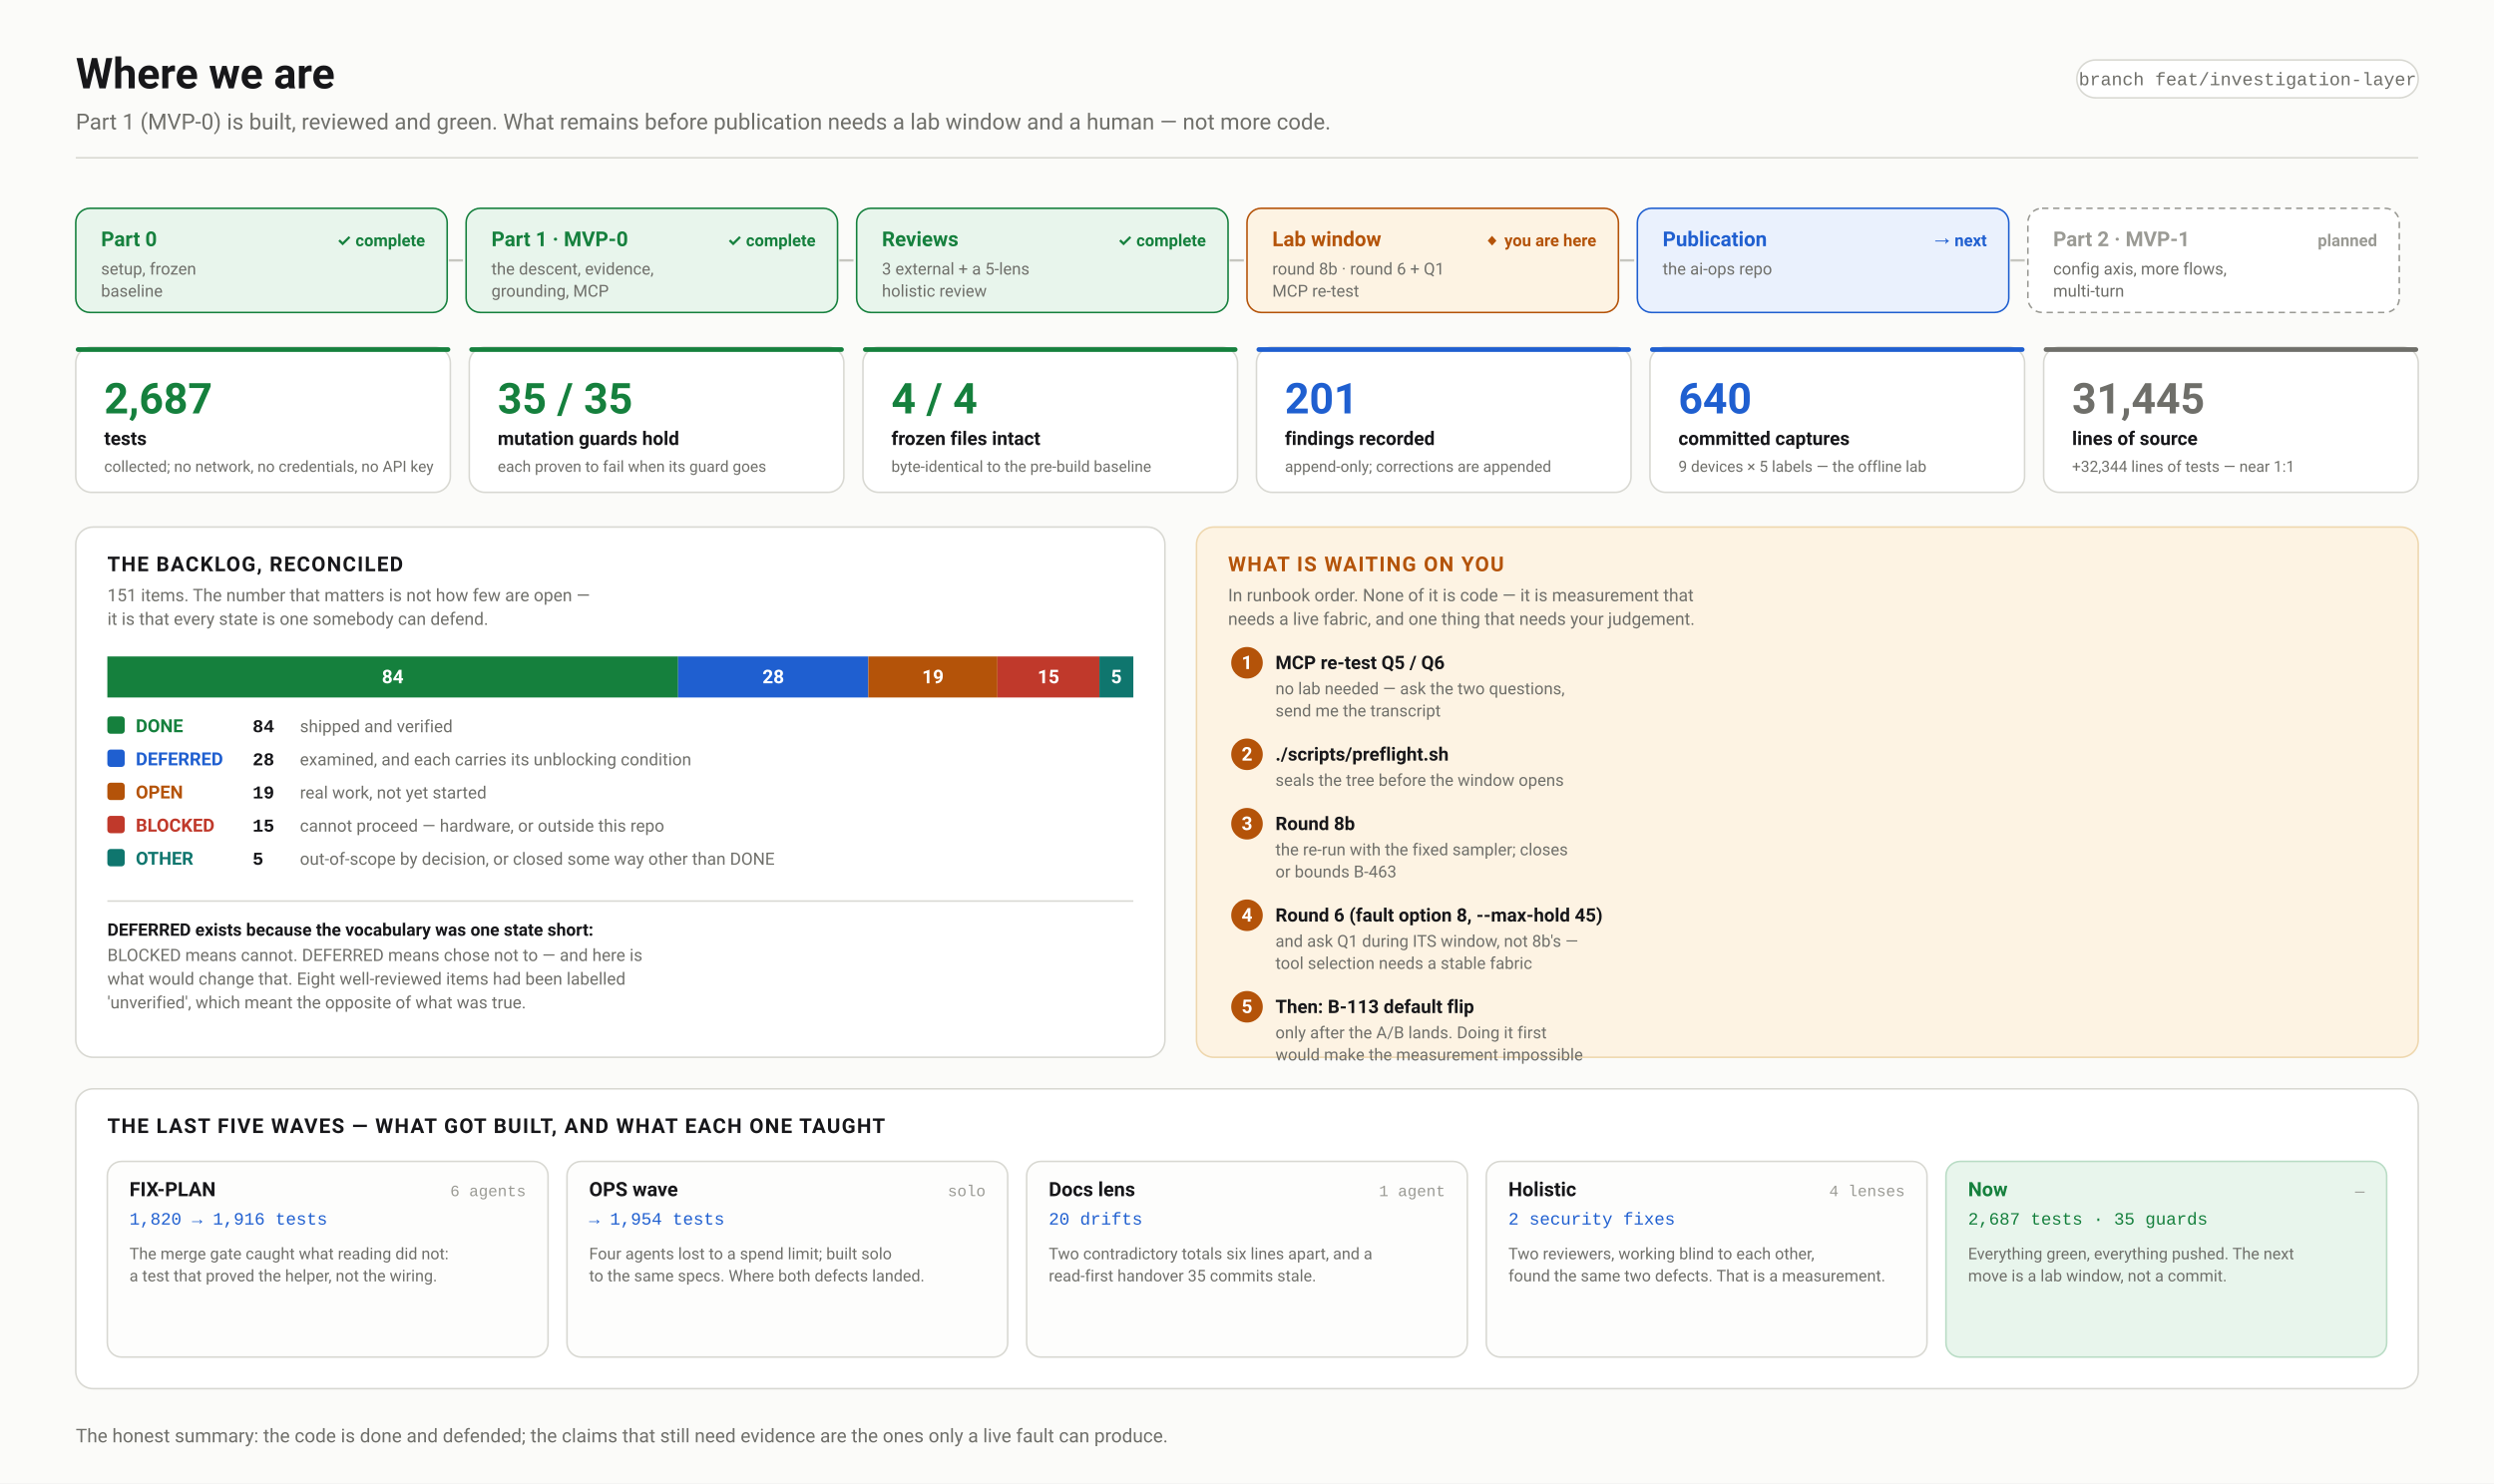
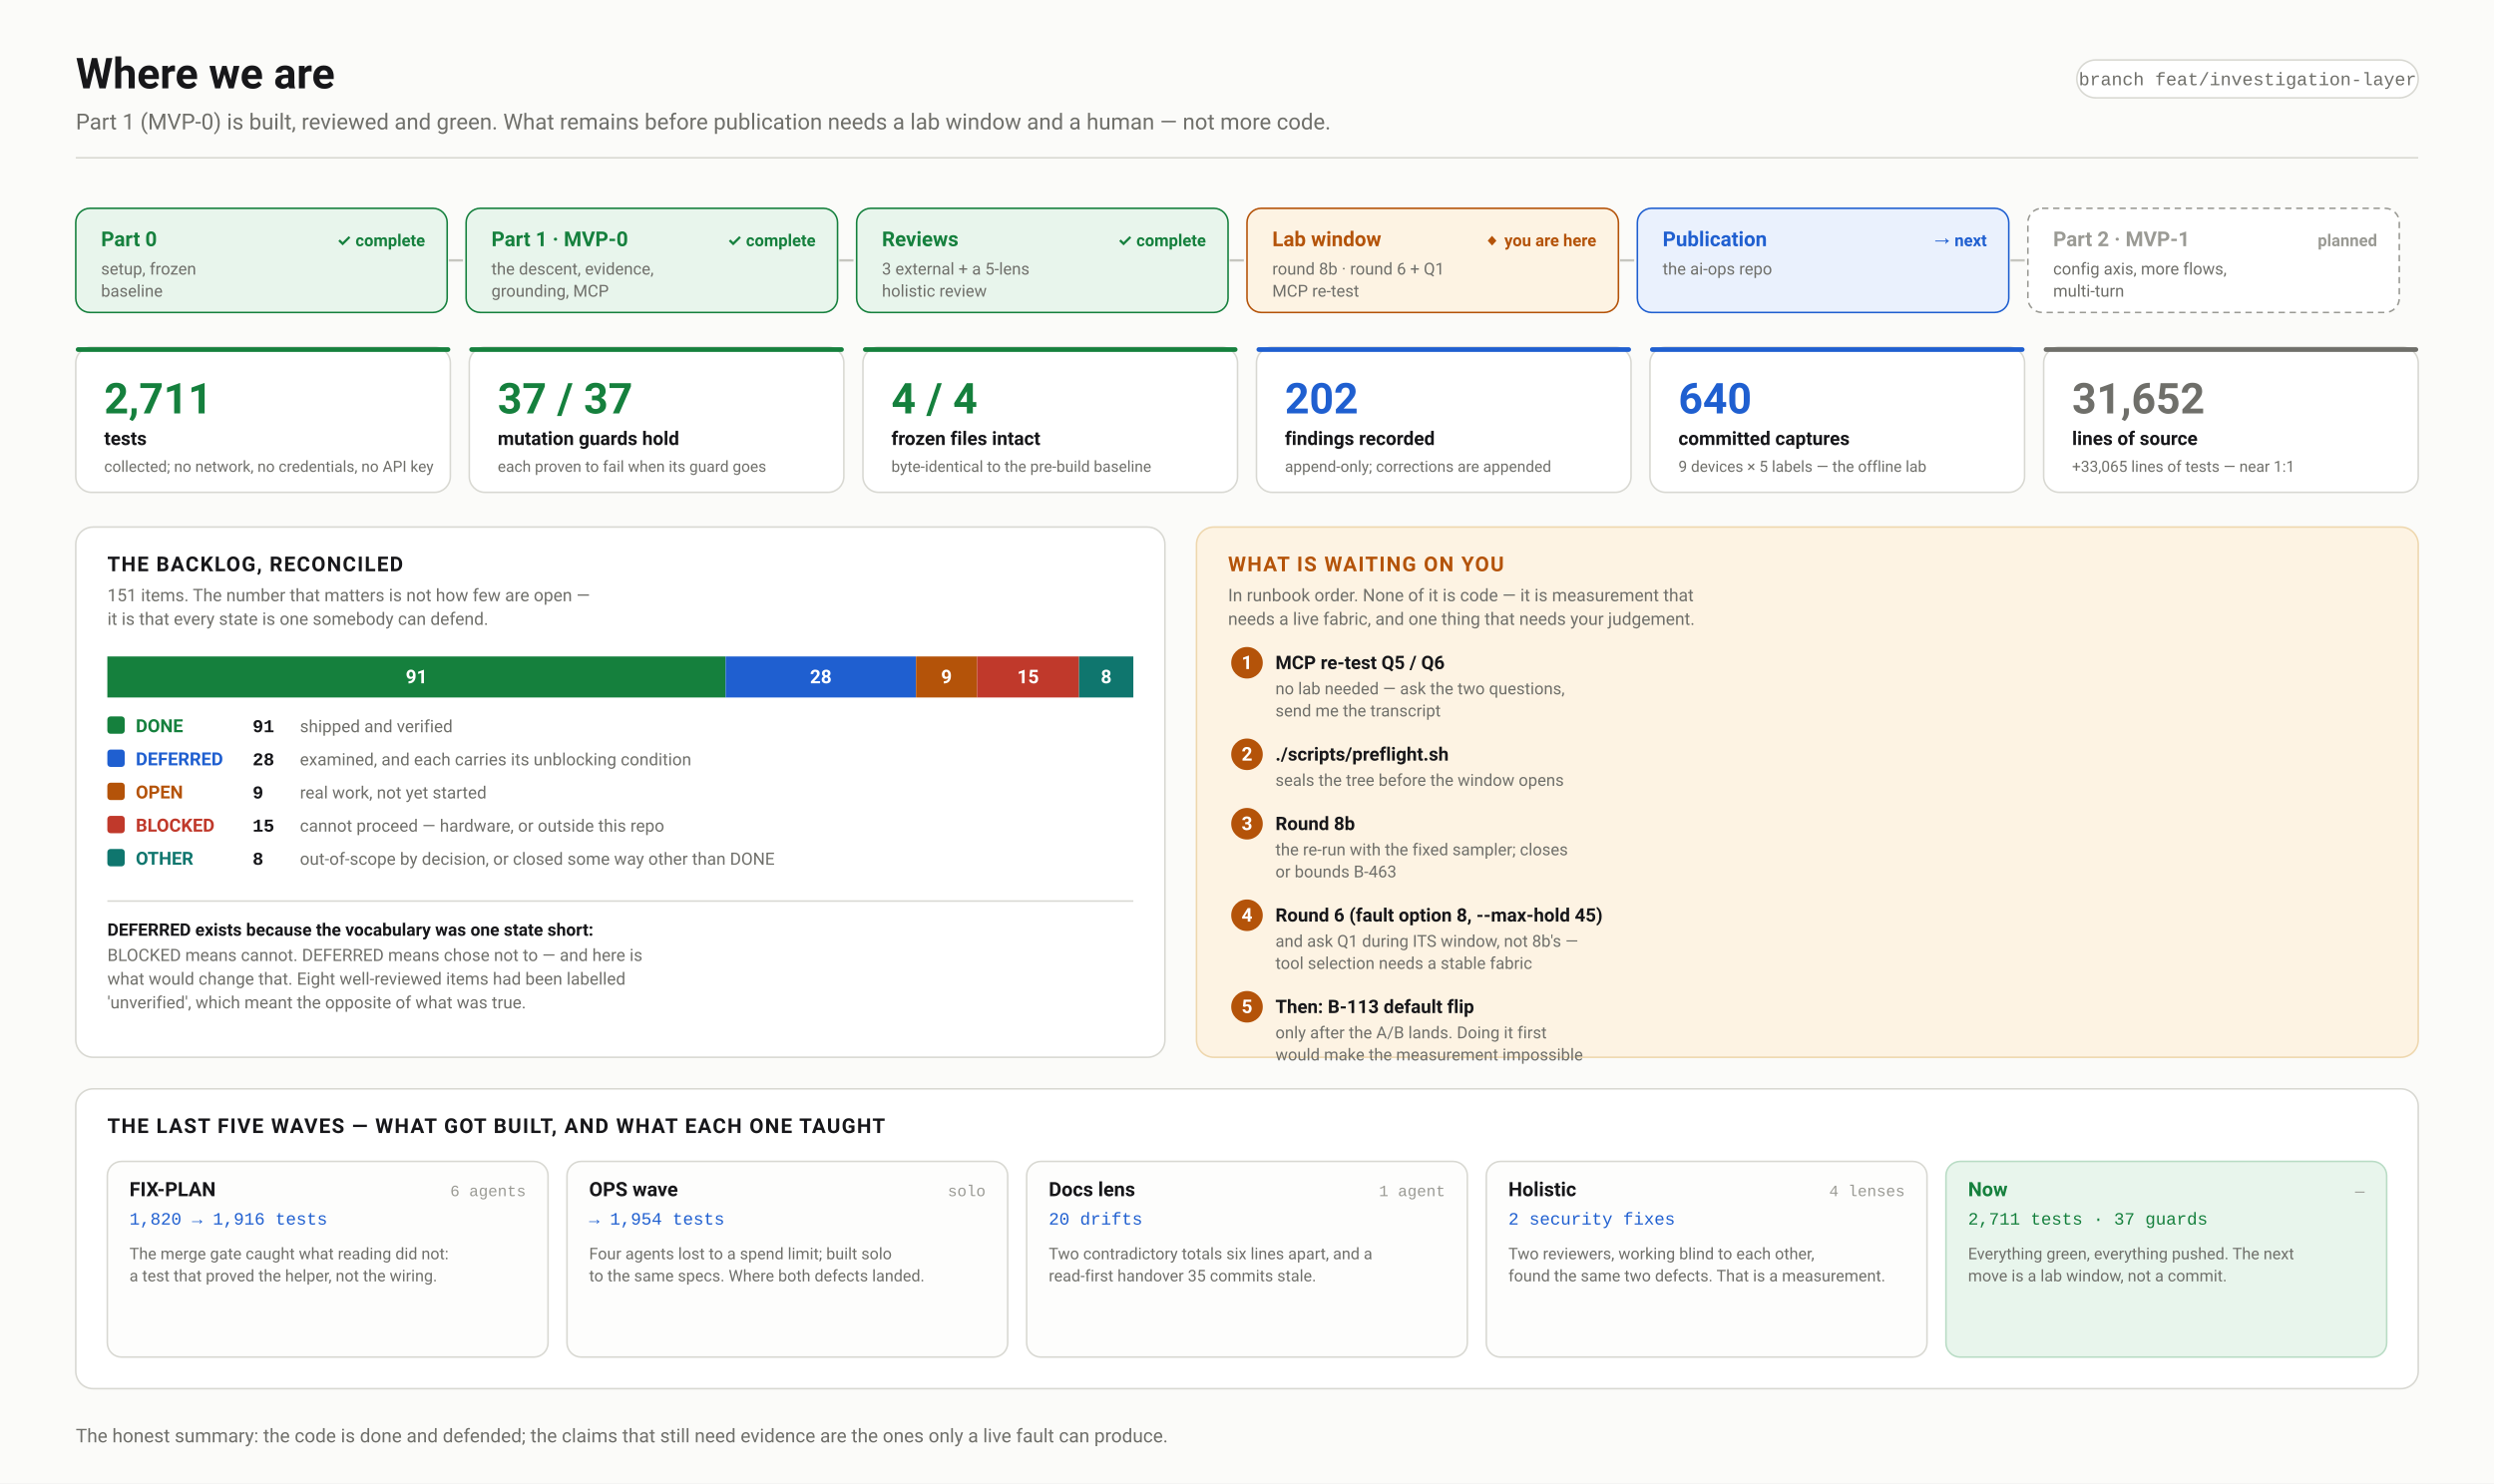
<svg xmlns="http://www.w3.org/2000/svg" width="1580" height="940" viewBox="0 0 1580 940" font-family="ui-sans-serif,-apple-system,'Segoe UI',Roboto,Helvetica,Arial,sans-serif">
  <defs>
    <marker id="arw" viewBox="0 0 10 10" refX="9" refY="5" markerWidth="6" markerHeight="6" orient="auto-start-reverse">
      <path d="M 0 0 L 10 5 L 0 10 z" fill="#6f6f6a" />
    </marker>
    <marker id="arwb" viewBox="0 0 10 10" refX="9" refY="5" markerWidth="6" markerHeight="6" orient="auto-start-reverse">
      <path d="M 0 0 L 10 5 L 0 10 z" fill="#1f5fd0" />
    </marker>
    <marker id="arwr" viewBox="0 0 10 10" refX="9" refY="5" markerWidth="6" markerHeight="6" orient="auto-start-reverse">
      <path d="M 0 0 L 10 5 L 0 10 z" fill="#c0392b" />
    </marker>
    <marker id="arwp" viewBox="0 0 10 10" refX="9" refY="5" markerWidth="6" markerHeight="6" orient="auto-start-reverse">
      <path d="M 0 0 L 10 5 L 0 10 z" fill="#6d28d9" />
    </marker>
    <marker id="arwg" viewBox="0 0 10 10" refX="9" refY="5" markerWidth="6" markerHeight="6" orient="auto-start-reverse">
      <path d="M 0 0 L 10 5 L 0 10 z" fill="#15803d" />
    </marker>
  </defs>
  <rect width="1580" height="940" fill="#fbfbf9" />
  <text x="48.0" y="56.0" font-family="ui-sans-serif,-apple-system,'Segoe UI',Roboto,Helvetica,Arial,sans-serif" font-size="27" font-weight="700" fill="#17171a" text-anchor="start">Where we are</text>
  <text x="48.0" y="82.0" font-family="ui-sans-serif,-apple-system,'Segoe UI',Roboto,Helvetica,Arial,sans-serif" font-size="14" font-weight="400" fill="#6f6f6a" text-anchor="start">Part 1 (MVP-0) is built, reviewed and green. What remains before publication needs a lab window and a human — not more code.</text>
  <rect x="1315.7" y="38.0" width="216.3" height="24.0" rx="12" fill="#fff" stroke="#d8d8d2" stroke-width="1" />
  <text x="1423.9" y="54.0" font-family="ui-monospace,'SF Mono',Menlo,Consolas,'Liberation Mono',monospace" font-size="11.5" font-weight="400" fill="#6f6f6a" text-anchor="middle">branch feat/investigation-layer</text>
  <line x1="48.0" y1="100.0" x2="1532.0" y2="100.0" stroke="#d8d8d2" stroke-width="1" />
  <rect x="48.0" y="132.0" width="235.3" height="66.0" rx="9" fill="#e8f5ec" stroke="#15803d" stroke-width="1" />
  <text x="64.0" y="156.0" font-family="ui-sans-serif,-apple-system,'Segoe UI',Roboto,Helvetica,Arial,sans-serif" font-size="13" font-weight="700" fill="#15803d" text-anchor="start">Part 0</text>
  <text x="64.0" y="174.0" font-family="ui-sans-serif,-apple-system,'Segoe UI',Roboto,Helvetica,Arial,sans-serif" font-size="10.5" font-weight="400" fill="#6f6f6a" text-anchor="start">setup, frozen</text>
  <text x="64.0" y="188.0" font-family="ui-sans-serif,-apple-system,'Segoe UI',Roboto,Helvetica,Arial,sans-serif" font-size="10.5" font-weight="400" fill="#6f6f6a" text-anchor="start">baseline</text>
  <text x="269.3" y="156.0" font-family="ui-sans-serif,-apple-system,'Segoe UI',Roboto,Helvetica,Arial,sans-serif" font-size="10.5" font-weight="700" fill="#15803d" text-anchor="end">✓ complete</text>
  <line x1="284.3" y1="165.0" x2="293.3" y2="165.0" stroke="#c6c6c0" stroke-width="1.5" />
  <rect x="295.3" y="132.0" width="235.3" height="66.0" rx="9" fill="#e8f5ec" stroke="#15803d" stroke-width="1" />
  <text x="311.3" y="156.0" font-family="ui-sans-serif,-apple-system,'Segoe UI',Roboto,Helvetica,Arial,sans-serif" font-size="13" font-weight="700" fill="#15803d" text-anchor="start">Part 1 · MVP-0</text>
  <text x="311.3" y="174.0" font-family="ui-sans-serif,-apple-system,'Segoe UI',Roboto,Helvetica,Arial,sans-serif" font-size="10.5" font-weight="400" fill="#6f6f6a" text-anchor="start">the descent, evidence,</text>
  <text x="311.3" y="188.0" font-family="ui-sans-serif,-apple-system,'Segoe UI',Roboto,Helvetica,Arial,sans-serif" font-size="10.5" font-weight="400" fill="#6f6f6a" text-anchor="start">grounding, MCP</text>
  <text x="516.7" y="156.0" font-family="ui-sans-serif,-apple-system,'Segoe UI',Roboto,Helvetica,Arial,sans-serif" font-size="10.5" font-weight="700" fill="#15803d" text-anchor="end">✓ complete</text>
  <line x1="531.7" y1="165.0" x2="540.7" y2="165.0" stroke="#c6c6c0" stroke-width="1.5" />
  <rect x="542.7" y="132.0" width="235.3" height="66.0" rx="9" fill="#e8f5ec" stroke="#15803d" stroke-width="1" />
  <text x="558.7" y="156.0" font-family="ui-sans-serif,-apple-system,'Segoe UI',Roboto,Helvetica,Arial,sans-serif" font-size="13" font-weight="700" fill="#15803d" text-anchor="start">Reviews</text>
  <text x="558.7" y="174.0" font-family="ui-sans-serif,-apple-system,'Segoe UI',Roboto,Helvetica,Arial,sans-serif" font-size="10.5" font-weight="400" fill="#6f6f6a" text-anchor="start">3 external + a 5-lens</text>
  <text x="558.7" y="188.0" font-family="ui-sans-serif,-apple-system,'Segoe UI',Roboto,Helvetica,Arial,sans-serif" font-size="10.5" font-weight="400" fill="#6f6f6a" text-anchor="start">holistic review</text>
  <text x="764.0" y="156.0" font-family="ui-sans-serif,-apple-system,'Segoe UI',Roboto,Helvetica,Arial,sans-serif" font-size="10.5" font-weight="700" fill="#15803d" text-anchor="end">✓ complete</text>
  <line x1="779.0" y1="165.0" x2="788.0" y2="165.0" stroke="#c6c6c0" stroke-width="1.5" />
  <rect x="790.0" y="132.0" width="235.3" height="66.0" rx="9" fill="#fdf3e3" stroke="#b45309" stroke-width="1" />
  <text x="806.0" y="156.0" font-family="ui-sans-serif,-apple-system,'Segoe UI',Roboto,Helvetica,Arial,sans-serif" font-size="13" font-weight="700" fill="#b45309" text-anchor="start">Lab window</text>
  <text x="806.0" y="174.0" font-family="ui-sans-serif,-apple-system,'Segoe UI',Roboto,Helvetica,Arial,sans-serif" font-size="10.5" font-weight="400" fill="#6f6f6a" text-anchor="start">round 8b · round 6 + Q1</text>
  <text x="806.0" y="188.0" font-family="ui-sans-serif,-apple-system,'Segoe UI',Roboto,Helvetica,Arial,sans-serif" font-size="10.5" font-weight="400" fill="#6f6f6a" text-anchor="start">MCP re-test</text>
  <text x="1011.3" y="156.0" font-family="ui-sans-serif,-apple-system,'Segoe UI',Roboto,Helvetica,Arial,sans-serif" font-size="10.5" font-weight="700" fill="#b45309" text-anchor="end">◆ you are here</text>
  <line x1="1026.3" y1="165.0" x2="1035.3" y2="165.0" stroke="#c6c6c0" stroke-width="1.5" />
  <rect x="1037.3" y="132.0" width="235.3" height="66.0" rx="9" fill="#eaf1fd" stroke="#1f5fd0" stroke-width="1" />
  <text x="1053.3" y="156.0" font-family="ui-sans-serif,-apple-system,'Segoe UI',Roboto,Helvetica,Arial,sans-serif" font-size="13" font-weight="700" fill="#1f5fd0" text-anchor="start">Publication</text>
  <text x="1053.3" y="174.0" font-family="ui-sans-serif,-apple-system,'Segoe UI',Roboto,Helvetica,Arial,sans-serif" font-size="10.5" font-weight="400" fill="#6f6f6a" text-anchor="start">the ai-ops repo</text>
  <text x="1258.7" y="156.0" font-family="ui-sans-serif,-apple-system,'Segoe UI',Roboto,Helvetica,Arial,sans-serif" font-size="10.5" font-weight="700" fill="#1f5fd0" text-anchor="end">→ next</text>
  <line x1="1273.7" y1="165.0" x2="1282.7" y2="165.0" stroke="#c6c6c0" stroke-width="1.5" />
  <rect x="1284.7" y="132.0" width="235.3" height="66.0" rx="9" fill="#ffffff" stroke="#9a9a94" stroke-width="1" stroke-dasharray="4 3" />
  <text x="1300.7" y="156.0" font-family="ui-sans-serif,-apple-system,'Segoe UI',Roboto,Helvetica,Arial,sans-serif" font-size="13" font-weight="700" fill="#9a9a94" text-anchor="start">Part 2 · MVP-1</text>
  <text x="1300.7" y="174.0" font-family="ui-sans-serif,-apple-system,'Segoe UI',Roboto,Helvetica,Arial,sans-serif" font-size="10.5" font-weight="400" fill="#6f6f6a" text-anchor="start">config axis, more flows,</text>
  <text x="1300.7" y="188.0" font-family="ui-sans-serif,-apple-system,'Segoe UI',Roboto,Helvetica,Arial,sans-serif" font-size="10.5" font-weight="400" fill="#6f6f6a" text-anchor="start">multi-turn</text>
  <text x="1506.0" y="156.0" font-family="ui-sans-serif,-apple-system,'Segoe UI',Roboto,Helvetica,Arial,sans-serif" font-size="10.5" font-weight="700" fill="#9a9a94" text-anchor="end">planned</text>
  <rect x="48.0" y="220.0" width="237.3" height="92.0" rx="10" fill="#ffffff" stroke="#d8d8d2" stroke-width="1" />
  <rect x="48.0" y="220.0" width="237.3" height="3.0" rx="1.5" fill="#15803d" stroke="none" stroke-width="1" />
-   <text x="66.0" y="262.0" font-family="ui-sans-serif,-apple-system,'Segoe UI',Roboto,Helvetica,Arial,sans-serif" font-size="27" font-weight="700" fill="#15803d" text-anchor="start">2,687</text>
+   <text x="66.0" y="262.0" font-family="ui-sans-serif,-apple-system,'Segoe UI',Roboto,Helvetica,Arial,sans-serif" font-size="27" font-weight="700" fill="#15803d" text-anchor="start">2,711</text>
  <text x="66.0" y="282.0" font-family="ui-sans-serif,-apple-system,'Segoe UI',Roboto,Helvetica,Arial,sans-serif" font-size="12" font-weight="600" fill="#17171a" text-anchor="start">tests</text>
  <text x="66.0" y="299.0" font-family="ui-sans-serif,-apple-system,'Segoe UI',Roboto,Helvetica,Arial,sans-serif" font-size="9.8" font-weight="400" fill="#6f6f6a" text-anchor="start">collected; no network, no credentials, no API key</text>
  <rect x="297.3" y="220.0" width="237.3" height="92.0" rx="10" fill="#ffffff" stroke="#d8d8d2" stroke-width="1" />
  <rect x="297.3" y="220.0" width="237.3" height="3.0" rx="1.5" fill="#15803d" stroke="none" stroke-width="1" />
-   <text x="315.3" y="262.0" font-family="ui-sans-serif,-apple-system,'Segoe UI',Roboto,Helvetica,Arial,sans-serif" font-size="27" font-weight="700" fill="#15803d" text-anchor="start">35 / 35</text>
+   <text x="315.3" y="262.0" font-family="ui-sans-serif,-apple-system,'Segoe UI',Roboto,Helvetica,Arial,sans-serif" font-size="27" font-weight="700" fill="#15803d" text-anchor="start">37 / 37</text>
  <text x="315.3" y="282.0" font-family="ui-sans-serif,-apple-system,'Segoe UI',Roboto,Helvetica,Arial,sans-serif" font-size="12" font-weight="600" fill="#17171a" text-anchor="start">mutation guards hold</text>
  <text x="315.3" y="299.0" font-family="ui-sans-serif,-apple-system,'Segoe UI',Roboto,Helvetica,Arial,sans-serif" font-size="9.8" font-weight="400" fill="#6f6f6a" text-anchor="start">each proven to fail when its guard goes</text>
  <rect x="546.7" y="220.0" width="237.3" height="92.0" rx="10" fill="#ffffff" stroke="#d8d8d2" stroke-width="1" />
  <rect x="546.7" y="220.0" width="237.3" height="3.0" rx="1.5" fill="#15803d" stroke="none" stroke-width="1" />
  <text x="564.7" y="262.0" font-family="ui-sans-serif,-apple-system,'Segoe UI',Roboto,Helvetica,Arial,sans-serif" font-size="27" font-weight="700" fill="#15803d" text-anchor="start">4 / 4</text>
  <text x="564.7" y="282.0" font-family="ui-sans-serif,-apple-system,'Segoe UI',Roboto,Helvetica,Arial,sans-serif" font-size="12" font-weight="600" fill="#17171a" text-anchor="start">frozen files intact</text>
  <text x="564.7" y="299.0" font-family="ui-sans-serif,-apple-system,'Segoe UI',Roboto,Helvetica,Arial,sans-serif" font-size="9.8" font-weight="400" fill="#6f6f6a" text-anchor="start">byte-identical to the pre-build baseline</text>
  <rect x="796.0" y="220.0" width="237.3" height="92.0" rx="10" fill="#ffffff" stroke="#d8d8d2" stroke-width="1" />
  <rect x="796.0" y="220.0" width="237.3" height="3.0" rx="1.5" fill="#1f5fd0" stroke="none" stroke-width="1" />
-   <text x="814.0" y="262.0" font-family="ui-sans-serif,-apple-system,'Segoe UI',Roboto,Helvetica,Arial,sans-serif" font-size="27" font-weight="700" fill="#1f5fd0" text-anchor="start">201</text>
+   <text x="814.0" y="262.0" font-family="ui-sans-serif,-apple-system,'Segoe UI',Roboto,Helvetica,Arial,sans-serif" font-size="27" font-weight="700" fill="#1f5fd0" text-anchor="start">202</text>
  <text x="814.0" y="282.0" font-family="ui-sans-serif,-apple-system,'Segoe UI',Roboto,Helvetica,Arial,sans-serif" font-size="12" font-weight="600" fill="#17171a" text-anchor="start">findings recorded</text>
  <text x="814.0" y="299.0" font-family="ui-sans-serif,-apple-system,'Segoe UI',Roboto,Helvetica,Arial,sans-serif" font-size="9.8" font-weight="400" fill="#6f6f6a" text-anchor="start">append-only; corrections are appended</text>
  <rect x="1045.3" y="220.0" width="237.3" height="92.0" rx="10" fill="#ffffff" stroke="#d8d8d2" stroke-width="1" />
  <rect x="1045.3" y="220.0" width="237.3" height="3.0" rx="1.5" fill="#1f5fd0" stroke="none" stroke-width="1" />
  <text x="1063.3" y="262.0" font-family="ui-sans-serif,-apple-system,'Segoe UI',Roboto,Helvetica,Arial,sans-serif" font-size="27" font-weight="700" fill="#1f5fd0" text-anchor="start">640</text>
  <text x="1063.3" y="282.0" font-family="ui-sans-serif,-apple-system,'Segoe UI',Roboto,Helvetica,Arial,sans-serif" font-size="12" font-weight="600" fill="#17171a" text-anchor="start">committed captures</text>
  <text x="1063.3" y="299.0" font-family="ui-sans-serif,-apple-system,'Segoe UI',Roboto,Helvetica,Arial,sans-serif" font-size="9.8" font-weight="400" fill="#6f6f6a" text-anchor="start">9 devices × 5 labels — the offline lab</text>
  <rect x="1294.7" y="220.0" width="237.3" height="92.0" rx="10" fill="#ffffff" stroke="#d8d8d2" stroke-width="1" />
  <rect x="1294.7" y="220.0" width="237.3" height="3.0" rx="1.5" fill="#6f6f6a" stroke="none" stroke-width="1" />
-   <text x="1312.7" y="262.0" font-family="ui-sans-serif,-apple-system,'Segoe UI',Roboto,Helvetica,Arial,sans-serif" font-size="27" font-weight="700" fill="#6f6f6a" text-anchor="start">31,445</text>
+   <text x="1312.7" y="262.0" font-family="ui-sans-serif,-apple-system,'Segoe UI',Roboto,Helvetica,Arial,sans-serif" font-size="27" font-weight="700" fill="#6f6f6a" text-anchor="start">31,652</text>
  <text x="1312.7" y="282.0" font-family="ui-sans-serif,-apple-system,'Segoe UI',Roboto,Helvetica,Arial,sans-serif" font-size="12" font-weight="600" fill="#17171a" text-anchor="start">lines of source</text>
-   <text x="1312.7" y="299.0" font-family="ui-sans-serif,-apple-system,'Segoe UI',Roboto,Helvetica,Arial,sans-serif" font-size="9.8" font-weight="400" fill="#6f6f6a" text-anchor="start">+32,344 lines of tests — near 1:1</text>
+   <text x="1312.7" y="299.0" font-family="ui-sans-serif,-apple-system,'Segoe UI',Roboto,Helvetica,Arial,sans-serif" font-size="9.8" font-weight="400" fill="#6f6f6a" text-anchor="start">+33,065 lines of tests — near 1:1</text>
  <rect x="48.0" y="334.0" width="690.0" height="336.0" rx="11" fill="#ffffff" stroke="#d8d8d2" stroke-width="1" />
  <text x="68.0" y="362.0" font-family="ui-sans-serif,-apple-system,'Segoe UI',Roboto,Helvetica,Arial,sans-serif" font-size="13" font-weight="700" fill="#17171a" text-anchor="start" letter-spacing="0.8">THE BACKLOG, RECONCILED</text>
  <text x="68.0" y="381.0" font-family="ui-sans-serif,-apple-system,'Segoe UI',Roboto,Helvetica,Arial,sans-serif" font-size="11" font-weight="400" fill="#6f6f6a" text-anchor="start">151 items. The number that matters is not how few are open —</text>
  <text x="68.0" y="396.0" font-family="ui-sans-serif,-apple-system,'Segoe UI',Roboto,Helvetica,Arial,sans-serif" font-size="11" font-weight="400" fill="#6f6f6a" text-anchor="start">it is that every state is one somebody can defend.</text>
-   <rect x="68.0" y="416.0" width="361.6" height="26.0" rx="0" fill="#15803d" stroke="none" stroke-width="1" />
-   <text x="248.8" y="433.0" font-family="ui-sans-serif,-apple-system,'Segoe UI',Roboto,Helvetica,Arial,sans-serif" font-size="12" font-weight="700" fill="#fff" text-anchor="middle">84</text>
-   <rect x="429.6" y="416.0" width="120.5" height="26.0" rx="0" fill="#1f5fd0" stroke="none" stroke-width="1" />
-   <text x="489.9" y="433.0" font-family="ui-sans-serif,-apple-system,'Segoe UI',Roboto,Helvetica,Arial,sans-serif" font-size="12" font-weight="700" fill="#fff" text-anchor="middle">28</text>
-   <rect x="550.1" y="416.0" width="81.8" height="26.0" rx="0" fill="#b45309" stroke="none" stroke-width="1" />
-   <text x="591.0" y="433.0" font-family="ui-sans-serif,-apple-system,'Segoe UI',Roboto,Helvetica,Arial,sans-serif" font-size="12" font-weight="700" fill="#fff" text-anchor="middle">19</text>
-   <rect x="631.9" y="416.0" width="64.6" height="26.0" rx="0" fill="#c0392b" stroke="none" stroke-width="1" />
-   <text x="664.2" y="433.0" font-family="ui-sans-serif,-apple-system,'Segoe UI',Roboto,Helvetica,Arial,sans-serif" font-size="12" font-weight="700" fill="#fff" text-anchor="middle">15</text>
-   <rect x="696.5" y="416.0" width="21.5" height="26.0" rx="0" fill="#0f766e" stroke="none" stroke-width="1" />
-   <text x="707.2" y="433.0" font-family="ui-sans-serif,-apple-system,'Segoe UI',Roboto,Helvetica,Arial,sans-serif" font-size="12" font-weight="700" fill="#fff" text-anchor="middle">5</text>
+   <rect x="68.0" y="416.0" width="391.7" height="26.0" rx="0" fill="#15803d" stroke="none" stroke-width="1" />
+   <text x="263.9" y="433.0" font-family="ui-sans-serif,-apple-system,'Segoe UI',Roboto,Helvetica,Arial,sans-serif" font-size="12" font-weight="700" fill="#fff" text-anchor="middle">91</text>
+   <rect x="459.7" y="416.0" width="120.5" height="26.0" rx="0" fill="#1f5fd0" stroke="none" stroke-width="1" />
+   <text x="520.0" y="433.0" font-family="ui-sans-serif,-apple-system,'Segoe UI',Roboto,Helvetica,Arial,sans-serif" font-size="12" font-weight="700" fill="#fff" text-anchor="middle">28</text>
+   <rect x="580.3" y="416.0" width="38.7" height="26.0" rx="0" fill="#b45309" stroke="none" stroke-width="1" />
+   <text x="599.6" y="433.0" font-family="ui-sans-serif,-apple-system,'Segoe UI',Roboto,Helvetica,Arial,sans-serif" font-size="12" font-weight="700" fill="#fff" text-anchor="middle">9</text>
+   <rect x="619.0" y="416.0" width="64.6" height="26.0" rx="0" fill="#c0392b" stroke="none" stroke-width="1" />
+   <text x="651.3" y="433.0" font-family="ui-sans-serif,-apple-system,'Segoe UI',Roboto,Helvetica,Arial,sans-serif" font-size="12" font-weight="700" fill="#fff" text-anchor="middle">15</text>
+   <rect x="683.6" y="416.0" width="34.4" height="26.0" rx="0" fill="#0f766e" stroke="none" stroke-width="1" />
+   <text x="700.8" y="433.0" font-family="ui-sans-serif,-apple-system,'Segoe UI',Roboto,Helvetica,Arial,sans-serif" font-size="12" font-weight="700" fill="#fff" text-anchor="middle">8</text>
  <rect x="68.0" y="416.0" width="650.0" height="26.0" rx="0" fill="none" stroke="#ffffff" stroke-width="0" />
  <rect x="68.0" y="454.0" width="11.0" height="11.0" rx="2" fill="#15803d" stroke="none" stroke-width="1" />
  <text x="86.0" y="464.0" font-family="ui-sans-serif,-apple-system,'Segoe UI',Roboto,Helvetica,Arial,sans-serif" font-size="11.5" font-weight="650" fill="#15803d" text-anchor="start">DONE</text>
-   <text x="160.0" y="464.0" font-family="ui-monospace,'SF Mono',Menlo,Consolas,'Liberation Mono',monospace" font-size="11.5" font-weight="700" fill="#17171a" text-anchor="start">84</text>
+   <text x="160.0" y="464.0" font-family="ui-monospace,'SF Mono',Menlo,Consolas,'Liberation Mono',monospace" font-size="11.5" font-weight="700" fill="#17171a" text-anchor="start">91</text>
  <text x="190.0" y="464.0" font-family="ui-sans-serif,-apple-system,'Segoe UI',Roboto,Helvetica,Arial,sans-serif" font-size="10.8" font-weight="400" fill="#6f6f6a" text-anchor="start">shipped and verified</text>
  <rect x="68.0" y="475.0" width="11.0" height="11.0" rx="2" fill="#1f5fd0" stroke="none" stroke-width="1" />
  <text x="86.0" y="485.0" font-family="ui-sans-serif,-apple-system,'Segoe UI',Roboto,Helvetica,Arial,sans-serif" font-size="11.5" font-weight="650" fill="#1f5fd0" text-anchor="start">DEFERRED</text>
  <text x="160.0" y="485.0" font-family="ui-monospace,'SF Mono',Menlo,Consolas,'Liberation Mono',monospace" font-size="11.5" font-weight="700" fill="#17171a" text-anchor="start">28</text>
  <text x="190.0" y="485.0" font-family="ui-sans-serif,-apple-system,'Segoe UI',Roboto,Helvetica,Arial,sans-serif" font-size="10.8" font-weight="400" fill="#6f6f6a" text-anchor="start">examined, and each carries its unblocking condition</text>
  <rect x="68.0" y="496.0" width="11.0" height="11.0" rx="2" fill="#b45309" stroke="none" stroke-width="1" />
  <text x="86.0" y="506.0" font-family="ui-sans-serif,-apple-system,'Segoe UI',Roboto,Helvetica,Arial,sans-serif" font-size="11.5" font-weight="650" fill="#b45309" text-anchor="start">OPEN</text>
-   <text x="160.0" y="506.0" font-family="ui-monospace,'SF Mono',Menlo,Consolas,'Liberation Mono',monospace" font-size="11.5" font-weight="700" fill="#17171a" text-anchor="start">19</text>
+   <text x="160.0" y="506.0" font-family="ui-monospace,'SF Mono',Menlo,Consolas,'Liberation Mono',monospace" font-size="11.5" font-weight="700" fill="#17171a" text-anchor="start">9</text>
  <text x="190.0" y="506.0" font-family="ui-sans-serif,-apple-system,'Segoe UI',Roboto,Helvetica,Arial,sans-serif" font-size="10.8" font-weight="400" fill="#6f6f6a" text-anchor="start">real work, not yet started</text>
  <rect x="68.0" y="517.0" width="11.0" height="11.0" rx="2" fill="#c0392b" stroke="none" stroke-width="1" />
  <text x="86.0" y="527.0" font-family="ui-sans-serif,-apple-system,'Segoe UI',Roboto,Helvetica,Arial,sans-serif" font-size="11.5" font-weight="650" fill="#c0392b" text-anchor="start">BLOCKED</text>
  <text x="160.0" y="527.0" font-family="ui-monospace,'SF Mono',Menlo,Consolas,'Liberation Mono',monospace" font-size="11.5" font-weight="700" fill="#17171a" text-anchor="start">15</text>
  <text x="190.0" y="527.0" font-family="ui-sans-serif,-apple-system,'Segoe UI',Roboto,Helvetica,Arial,sans-serif" font-size="10.8" font-weight="400" fill="#6f6f6a" text-anchor="start">cannot proceed — hardware, or outside this repo</text>
  <rect x="68.0" y="538.0" width="11.0" height="11.0" rx="2" fill="#0f766e" stroke="none" stroke-width="1" />
  <text x="86.0" y="548.0" font-family="ui-sans-serif,-apple-system,'Segoe UI',Roboto,Helvetica,Arial,sans-serif" font-size="11.5" font-weight="650" fill="#0f766e" text-anchor="start">OTHER</text>
-   <text x="160.0" y="548.0" font-family="ui-monospace,'SF Mono',Menlo,Consolas,'Liberation Mono',monospace" font-size="11.5" font-weight="700" fill="#17171a" text-anchor="start">5</text>
+   <text x="160.0" y="548.0" font-family="ui-monospace,'SF Mono',Menlo,Consolas,'Liberation Mono',monospace" font-size="11.5" font-weight="700" fill="#17171a" text-anchor="start">8</text>
  <text x="190.0" y="548.0" font-family="ui-sans-serif,-apple-system,'Segoe UI',Roboto,Helvetica,Arial,sans-serif" font-size="10.8" font-weight="400" fill="#6f6f6a" text-anchor="start">out-of-scope by decision, or closed some way other than DONE</text>
  <line x1="68.0" y1="571.0" x2="718.0" y2="571.0" stroke="#d8d8d2" stroke-width="1" />
  <text x="68.0" y="593.0" font-family="ui-sans-serif,-apple-system,'Segoe UI',Roboto,Helvetica,Arial,sans-serif" font-size="11" font-weight="600" fill="#17171a" text-anchor="start">DEFERRED exists because the vocabulary was one state short:</text>
  <text x="68.0" y="609.0" font-family="ui-sans-serif,-apple-system,'Segoe UI',Roboto,Helvetica,Arial,sans-serif" font-size="10.8" font-weight="400" fill="#6f6f6a" text-anchor="start">BLOCKED means cannot. DEFERRED means chose not to — and here is</text>
  <text x="68.0" y="624.0" font-family="ui-sans-serif,-apple-system,'Segoe UI',Roboto,Helvetica,Arial,sans-serif" font-size="10.8" font-weight="400" fill="#6f6f6a" text-anchor="start">what would change that. Eight well-reviewed items had been labelled</text>
  <text x="68.0" y="639.0" font-family="ui-sans-serif,-apple-system,'Segoe UI',Roboto,Helvetica,Arial,sans-serif" font-size="10.8" font-weight="400" fill="#6f6f6a" text-anchor="start">'unverified', which meant the opposite of what was true.</text>
  <rect x="758.0" y="334.0" width="774.0" height="336.0" rx="11" fill="#fdf3e3" stroke="#eed7ae" stroke-width="1" />
  <text x="778.0" y="362.0" font-family="ui-sans-serif,-apple-system,'Segoe UI',Roboto,Helvetica,Arial,sans-serif" font-size="13" font-weight="700" fill="#b45309" text-anchor="start" letter-spacing="0.8">WHAT IS WAITING ON YOU</text>
  <text x="778.0" y="381.0" font-family="ui-sans-serif,-apple-system,'Segoe UI',Roboto,Helvetica,Arial,sans-serif" font-size="11" font-weight="400" fill="#6f6f6a" text-anchor="start">In runbook order. None of it is code — it is measurement that</text>
  <text x="778.0" y="396.0" font-family="ui-sans-serif,-apple-system,'Segoe UI',Roboto,Helvetica,Arial,sans-serif" font-size="11" font-weight="400" fill="#6f6f6a" text-anchor="start">needs a live fabric, and one thing that needs your judgement.</text>
  <circle cx="790.0" cy="420.0" r="10" fill="#b45309" />
  <text x="790.0" y="424.0" font-family="ui-sans-serif,-apple-system,'Segoe UI',Roboto,Helvetica,Arial,sans-serif" font-size="12" font-weight="700" fill="#fff" text-anchor="middle">1</text>
  <text x="808.0" y="424.0" font-family="ui-sans-serif,-apple-system,'Segoe UI',Roboto,Helvetica,Arial,sans-serif" font-size="11.8" font-weight="650" fill="#17171a" text-anchor="start">MCP re-test Q5 / Q6</text>
  <text x="808.0" y="440.0" font-family="ui-sans-serif,-apple-system,'Segoe UI',Roboto,Helvetica,Arial,sans-serif" font-size="10.5" font-weight="400" fill="#6f6f6a" text-anchor="start">no lab needed — ask the two questions,</text>
  <text x="808.0" y="454.0" font-family="ui-sans-serif,-apple-system,'Segoe UI',Roboto,Helvetica,Arial,sans-serif" font-size="10.5" font-weight="400" fill="#6f6f6a" text-anchor="start">send me the transcript</text>
  <circle cx="790.0" cy="478.0" r="10" fill="#b45309" />
  <text x="790.0" y="482.0" font-family="ui-sans-serif,-apple-system,'Segoe UI',Roboto,Helvetica,Arial,sans-serif" font-size="12" font-weight="700" fill="#fff" text-anchor="middle">2</text>
  <text x="808.0" y="482.0" font-family="ui-sans-serif,-apple-system,'Segoe UI',Roboto,Helvetica,Arial,sans-serif" font-size="11.8" font-weight="650" fill="#17171a" text-anchor="start">./scripts/preflight.sh</text>
  <text x="808.0" y="498.0" font-family="ui-sans-serif,-apple-system,'Segoe UI',Roboto,Helvetica,Arial,sans-serif" font-size="10.5" font-weight="400" fill="#6f6f6a" text-anchor="start">seals the tree before the window opens</text>
  <circle cx="790.0" cy="522.0" r="10" fill="#b45309" />
  <text x="790.0" y="526.0" font-family="ui-sans-serif,-apple-system,'Segoe UI',Roboto,Helvetica,Arial,sans-serif" font-size="12" font-weight="700" fill="#fff" text-anchor="middle">3</text>
  <text x="808.0" y="526.0" font-family="ui-sans-serif,-apple-system,'Segoe UI',Roboto,Helvetica,Arial,sans-serif" font-size="11.8" font-weight="650" fill="#17171a" text-anchor="start">Round 8b</text>
  <text x="808.0" y="542.0" font-family="ui-sans-serif,-apple-system,'Segoe UI',Roboto,Helvetica,Arial,sans-serif" font-size="10.5" font-weight="400" fill="#6f6f6a" text-anchor="start">the re-run with the fixed sampler; closes</text>
  <text x="808.0" y="556.0" font-family="ui-sans-serif,-apple-system,'Segoe UI',Roboto,Helvetica,Arial,sans-serif" font-size="10.5" font-weight="400" fill="#6f6f6a" text-anchor="start">or bounds B-463</text>
  <circle cx="790.0" cy="580.0" r="10" fill="#b45309" />
  <text x="790.0" y="584.0" font-family="ui-sans-serif,-apple-system,'Segoe UI',Roboto,Helvetica,Arial,sans-serif" font-size="12" font-weight="700" fill="#fff" text-anchor="middle">4</text>
  <text x="808.0" y="584.0" font-family="ui-sans-serif,-apple-system,'Segoe UI',Roboto,Helvetica,Arial,sans-serif" font-size="11.8" font-weight="650" fill="#17171a" text-anchor="start">Round 6 (fault option 8, --max-hold 45)</text>
  <text x="808.0" y="600.0" font-family="ui-sans-serif,-apple-system,'Segoe UI',Roboto,Helvetica,Arial,sans-serif" font-size="10.5" font-weight="400" fill="#6f6f6a" text-anchor="start">and ask Q1 during ITS window, not 8b's —</text>
  <text x="808.0" y="614.0" font-family="ui-sans-serif,-apple-system,'Segoe UI',Roboto,Helvetica,Arial,sans-serif" font-size="10.5" font-weight="400" fill="#6f6f6a" text-anchor="start">tool selection needs a stable fabric</text>
  <circle cx="790.0" cy="638.0" r="10" fill="#b45309" />
  <text x="790.0" y="642.0" font-family="ui-sans-serif,-apple-system,'Segoe UI',Roboto,Helvetica,Arial,sans-serif" font-size="12" font-weight="700" fill="#fff" text-anchor="middle">5</text>
  <text x="808.0" y="642.0" font-family="ui-sans-serif,-apple-system,'Segoe UI',Roboto,Helvetica,Arial,sans-serif" font-size="11.8" font-weight="650" fill="#17171a" text-anchor="start">Then: B-113 default flip</text>
  <text x="808.0" y="658.0" font-family="ui-sans-serif,-apple-system,'Segoe UI',Roboto,Helvetica,Arial,sans-serif" font-size="10.5" font-weight="400" fill="#6f6f6a" text-anchor="start">only after the A/B lands. Doing it first</text>
  <text x="808.0" y="672.0" font-family="ui-sans-serif,-apple-system,'Segoe UI',Roboto,Helvetica,Arial,sans-serif" font-size="10.5" font-weight="400" fill="#6f6f6a" text-anchor="start">would make the measurement impossible</text>
  <rect x="48.0" y="690.0" width="1484.0" height="190.0" rx="11" fill="#ffffff" stroke="#d8d8d2" stroke-width="1" />
  <text x="68.0" y="718.0" font-family="ui-sans-serif,-apple-system,'Segoe UI',Roboto,Helvetica,Arial,sans-serif" font-size="13" font-weight="700" fill="#17171a" text-anchor="start" letter-spacing="0.8">THE LAST FIVE WAVES — WHAT GOT BUILT, AND WHAT EACH ONE TAUGHT</text>
  <rect x="68.0" y="736.0" width="279.2" height="124.0" rx="9" fill="#fdfdfc" stroke="#d8d8d2" stroke-width="1" />
  <text x="82.0" y="758.0" font-family="ui-sans-serif,-apple-system,'Segoe UI',Roboto,Helvetica,Arial,sans-serif" font-size="12.5" font-weight="700" fill="#17171a" text-anchor="start">FIX-PLAN</text>
  <text x="333.2" y="758.0" font-family="ui-monospace,'SF Mono',Menlo,Consolas,'Liberation Mono',monospace" font-size="10" font-weight="400" fill="#9a9a94" text-anchor="end">6 agents</text>
  <text x="82.0" y="776.0" font-family="ui-monospace,'SF Mono',Menlo,Consolas,'Liberation Mono',monospace" font-size="11" font-weight="400" fill="#1f5fd0" text-anchor="start">1,820 → 1,916 tests</text>
  <text x="82.0" y="798.0" font-family="ui-sans-serif,-apple-system,'Segoe UI',Roboto,Helvetica,Arial,sans-serif" font-size="10.2" font-weight="400" fill="#6f6f6a" text-anchor="start">The merge gate caught what reading did not:</text>
  <text x="82.0" y="812.0" font-family="ui-sans-serif,-apple-system,'Segoe UI',Roboto,Helvetica,Arial,sans-serif" font-size="10.2" font-weight="400" fill="#6f6f6a" text-anchor="start">a test that proved the helper, not the wiring.</text>
  <rect x="359.2" y="736.0" width="279.2" height="124.0" rx="9" fill="#fdfdfc" stroke="#d8d8d2" stroke-width="1" />
  <text x="373.2" y="758.0" font-family="ui-sans-serif,-apple-system,'Segoe UI',Roboto,Helvetica,Arial,sans-serif" font-size="12.5" font-weight="700" fill="#17171a" text-anchor="start">OPS wave</text>
  <text x="624.4" y="758.0" font-family="ui-monospace,'SF Mono',Menlo,Consolas,'Liberation Mono',monospace" font-size="10" font-weight="400" fill="#9a9a94" text-anchor="end">solo</text>
  <text x="373.2" y="776.0" font-family="ui-monospace,'SF Mono',Menlo,Consolas,'Liberation Mono',monospace" font-size="11" font-weight="400" fill="#1f5fd0" text-anchor="start">→ 1,954 tests</text>
  <text x="373.2" y="798.0" font-family="ui-sans-serif,-apple-system,'Segoe UI',Roboto,Helvetica,Arial,sans-serif" font-size="10.2" font-weight="400" fill="#6f6f6a" text-anchor="start">Four agents lost to a spend limit; built solo</text>
  <text x="373.2" y="812.0" font-family="ui-sans-serif,-apple-system,'Segoe UI',Roboto,Helvetica,Arial,sans-serif" font-size="10.2" font-weight="400" fill="#6f6f6a" text-anchor="start">to the same specs. Where both defects landed.</text>
  <rect x="650.4" y="736.0" width="279.2" height="124.0" rx="9" fill="#fdfdfc" stroke="#d8d8d2" stroke-width="1" />
  <text x="664.4" y="758.0" font-family="ui-sans-serif,-apple-system,'Segoe UI',Roboto,Helvetica,Arial,sans-serif" font-size="12.5" font-weight="700" fill="#17171a" text-anchor="start">Docs lens</text>
  <text x="915.6" y="758.0" font-family="ui-monospace,'SF Mono',Menlo,Consolas,'Liberation Mono',monospace" font-size="10" font-weight="400" fill="#9a9a94" text-anchor="end">1 agent</text>
  <text x="664.4" y="776.0" font-family="ui-monospace,'SF Mono',Menlo,Consolas,'Liberation Mono',monospace" font-size="11" font-weight="400" fill="#1f5fd0" text-anchor="start">20 drifts</text>
  <text x="664.4" y="798.0" font-family="ui-sans-serif,-apple-system,'Segoe UI',Roboto,Helvetica,Arial,sans-serif" font-size="10.2" font-weight="400" fill="#6f6f6a" text-anchor="start">Two contradictory totals six lines apart, and a</text>
  <text x="664.4" y="812.0" font-family="ui-sans-serif,-apple-system,'Segoe UI',Roboto,Helvetica,Arial,sans-serif" font-size="10.2" font-weight="400" fill="#6f6f6a" text-anchor="start">read-first handover 35 commits stale.</text>
  <rect x="941.6" y="736.0" width="279.2" height="124.0" rx="9" fill="#fdfdfc" stroke="#d8d8d2" stroke-width="1" />
  <text x="955.6" y="758.0" font-family="ui-sans-serif,-apple-system,'Segoe UI',Roboto,Helvetica,Arial,sans-serif" font-size="12.5" font-weight="700" fill="#17171a" text-anchor="start">Holistic</text>
  <text x="1206.8" y="758.0" font-family="ui-monospace,'SF Mono',Menlo,Consolas,'Liberation Mono',monospace" font-size="10" font-weight="400" fill="#9a9a94" text-anchor="end">4 lenses</text>
  <text x="955.6" y="776.0" font-family="ui-monospace,'SF Mono',Menlo,Consolas,'Liberation Mono',monospace" font-size="11" font-weight="400" fill="#1f5fd0" text-anchor="start">2 security fixes</text>
  <text x="955.6" y="798.0" font-family="ui-sans-serif,-apple-system,'Segoe UI',Roboto,Helvetica,Arial,sans-serif" font-size="10.2" font-weight="400" fill="#6f6f6a" text-anchor="start">Two reviewers, working blind to each other,</text>
  <text x="955.6" y="812.0" font-family="ui-sans-serif,-apple-system,'Segoe UI',Roboto,Helvetica,Arial,sans-serif" font-size="10.2" font-weight="400" fill="#6f6f6a" text-anchor="start">found the same two defects. That is a measurement.</text>
  <rect x="1232.8" y="736.0" width="279.2" height="124.0" rx="9" fill="#e8f5ec" stroke="#b9dcc5" stroke-width="1" />
  <text x="1246.8" y="758.0" font-family="ui-sans-serif,-apple-system,'Segoe UI',Roboto,Helvetica,Arial,sans-serif" font-size="12.5" font-weight="700" fill="#15803d" text-anchor="start">Now</text>
  <text x="1498.0" y="758.0" font-family="ui-monospace,'SF Mono',Menlo,Consolas,'Liberation Mono',monospace" font-size="10" font-weight="400" fill="#9a9a94" text-anchor="end">—</text>
-   <text x="1246.8" y="776.0" font-family="ui-monospace,'SF Mono',Menlo,Consolas,'Liberation Mono',monospace" font-size="11" font-weight="400" fill="#15803d" text-anchor="start">2,687 tests · 35 guards</text>
+   <text x="1246.8" y="776.0" font-family="ui-monospace,'SF Mono',Menlo,Consolas,'Liberation Mono',monospace" font-size="11" font-weight="400" fill="#15803d" text-anchor="start">2,711 tests · 37 guards</text>
  <text x="1246.8" y="798.0" font-family="ui-sans-serif,-apple-system,'Segoe UI',Roboto,Helvetica,Arial,sans-serif" font-size="10.2" font-weight="400" fill="#6f6f6a" text-anchor="start">Everything green, everything pushed. The next</text>
  <text x="1246.8" y="812.0" font-family="ui-sans-serif,-apple-system,'Segoe UI',Roboto,Helvetica,Arial,sans-serif" font-size="10.2" font-weight="400" fill="#6f6f6a" text-anchor="start">move is a lab window, not a commit.</text>
  <text x="48.0" y="914.0" font-family="ui-sans-serif,-apple-system,'Segoe UI',Roboto,Helvetica,Arial,sans-serif" font-size="12" font-weight="400" fill="#6f6f6a" text-anchor="start">The honest summary: the code is done and defended; the claims that still need evidence are the ones only a live fault can produce.</text>
</svg>
